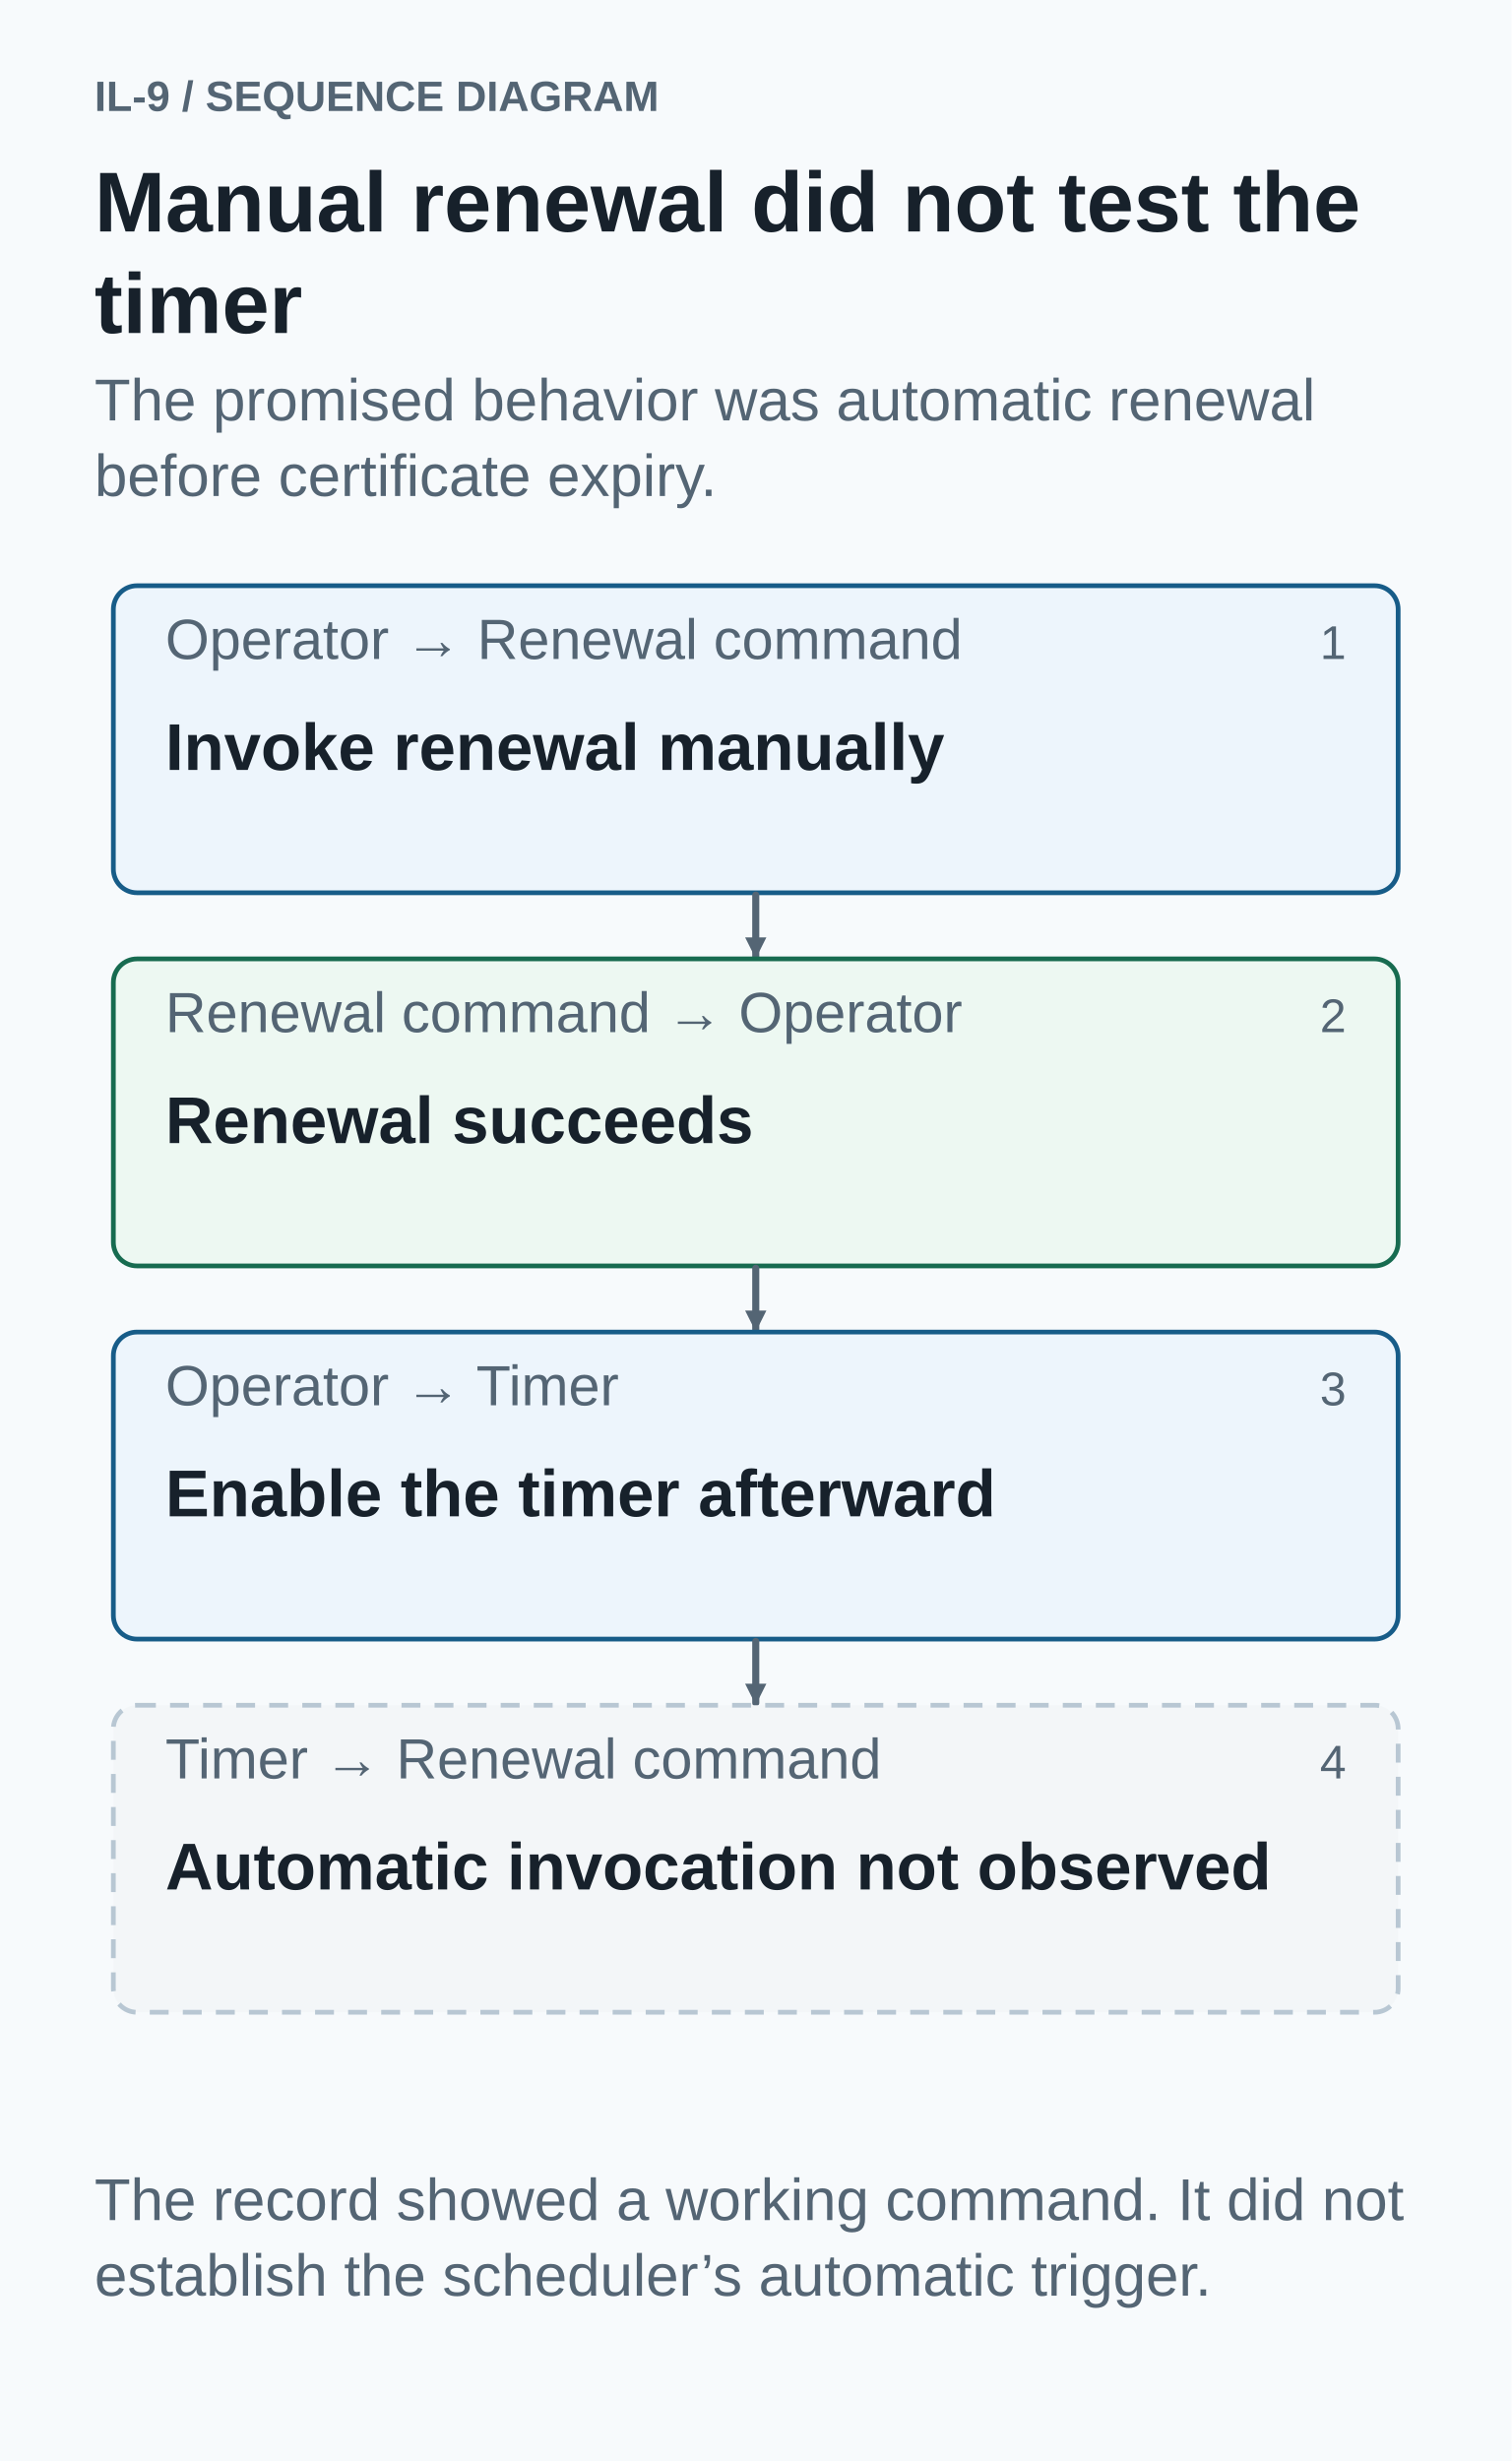
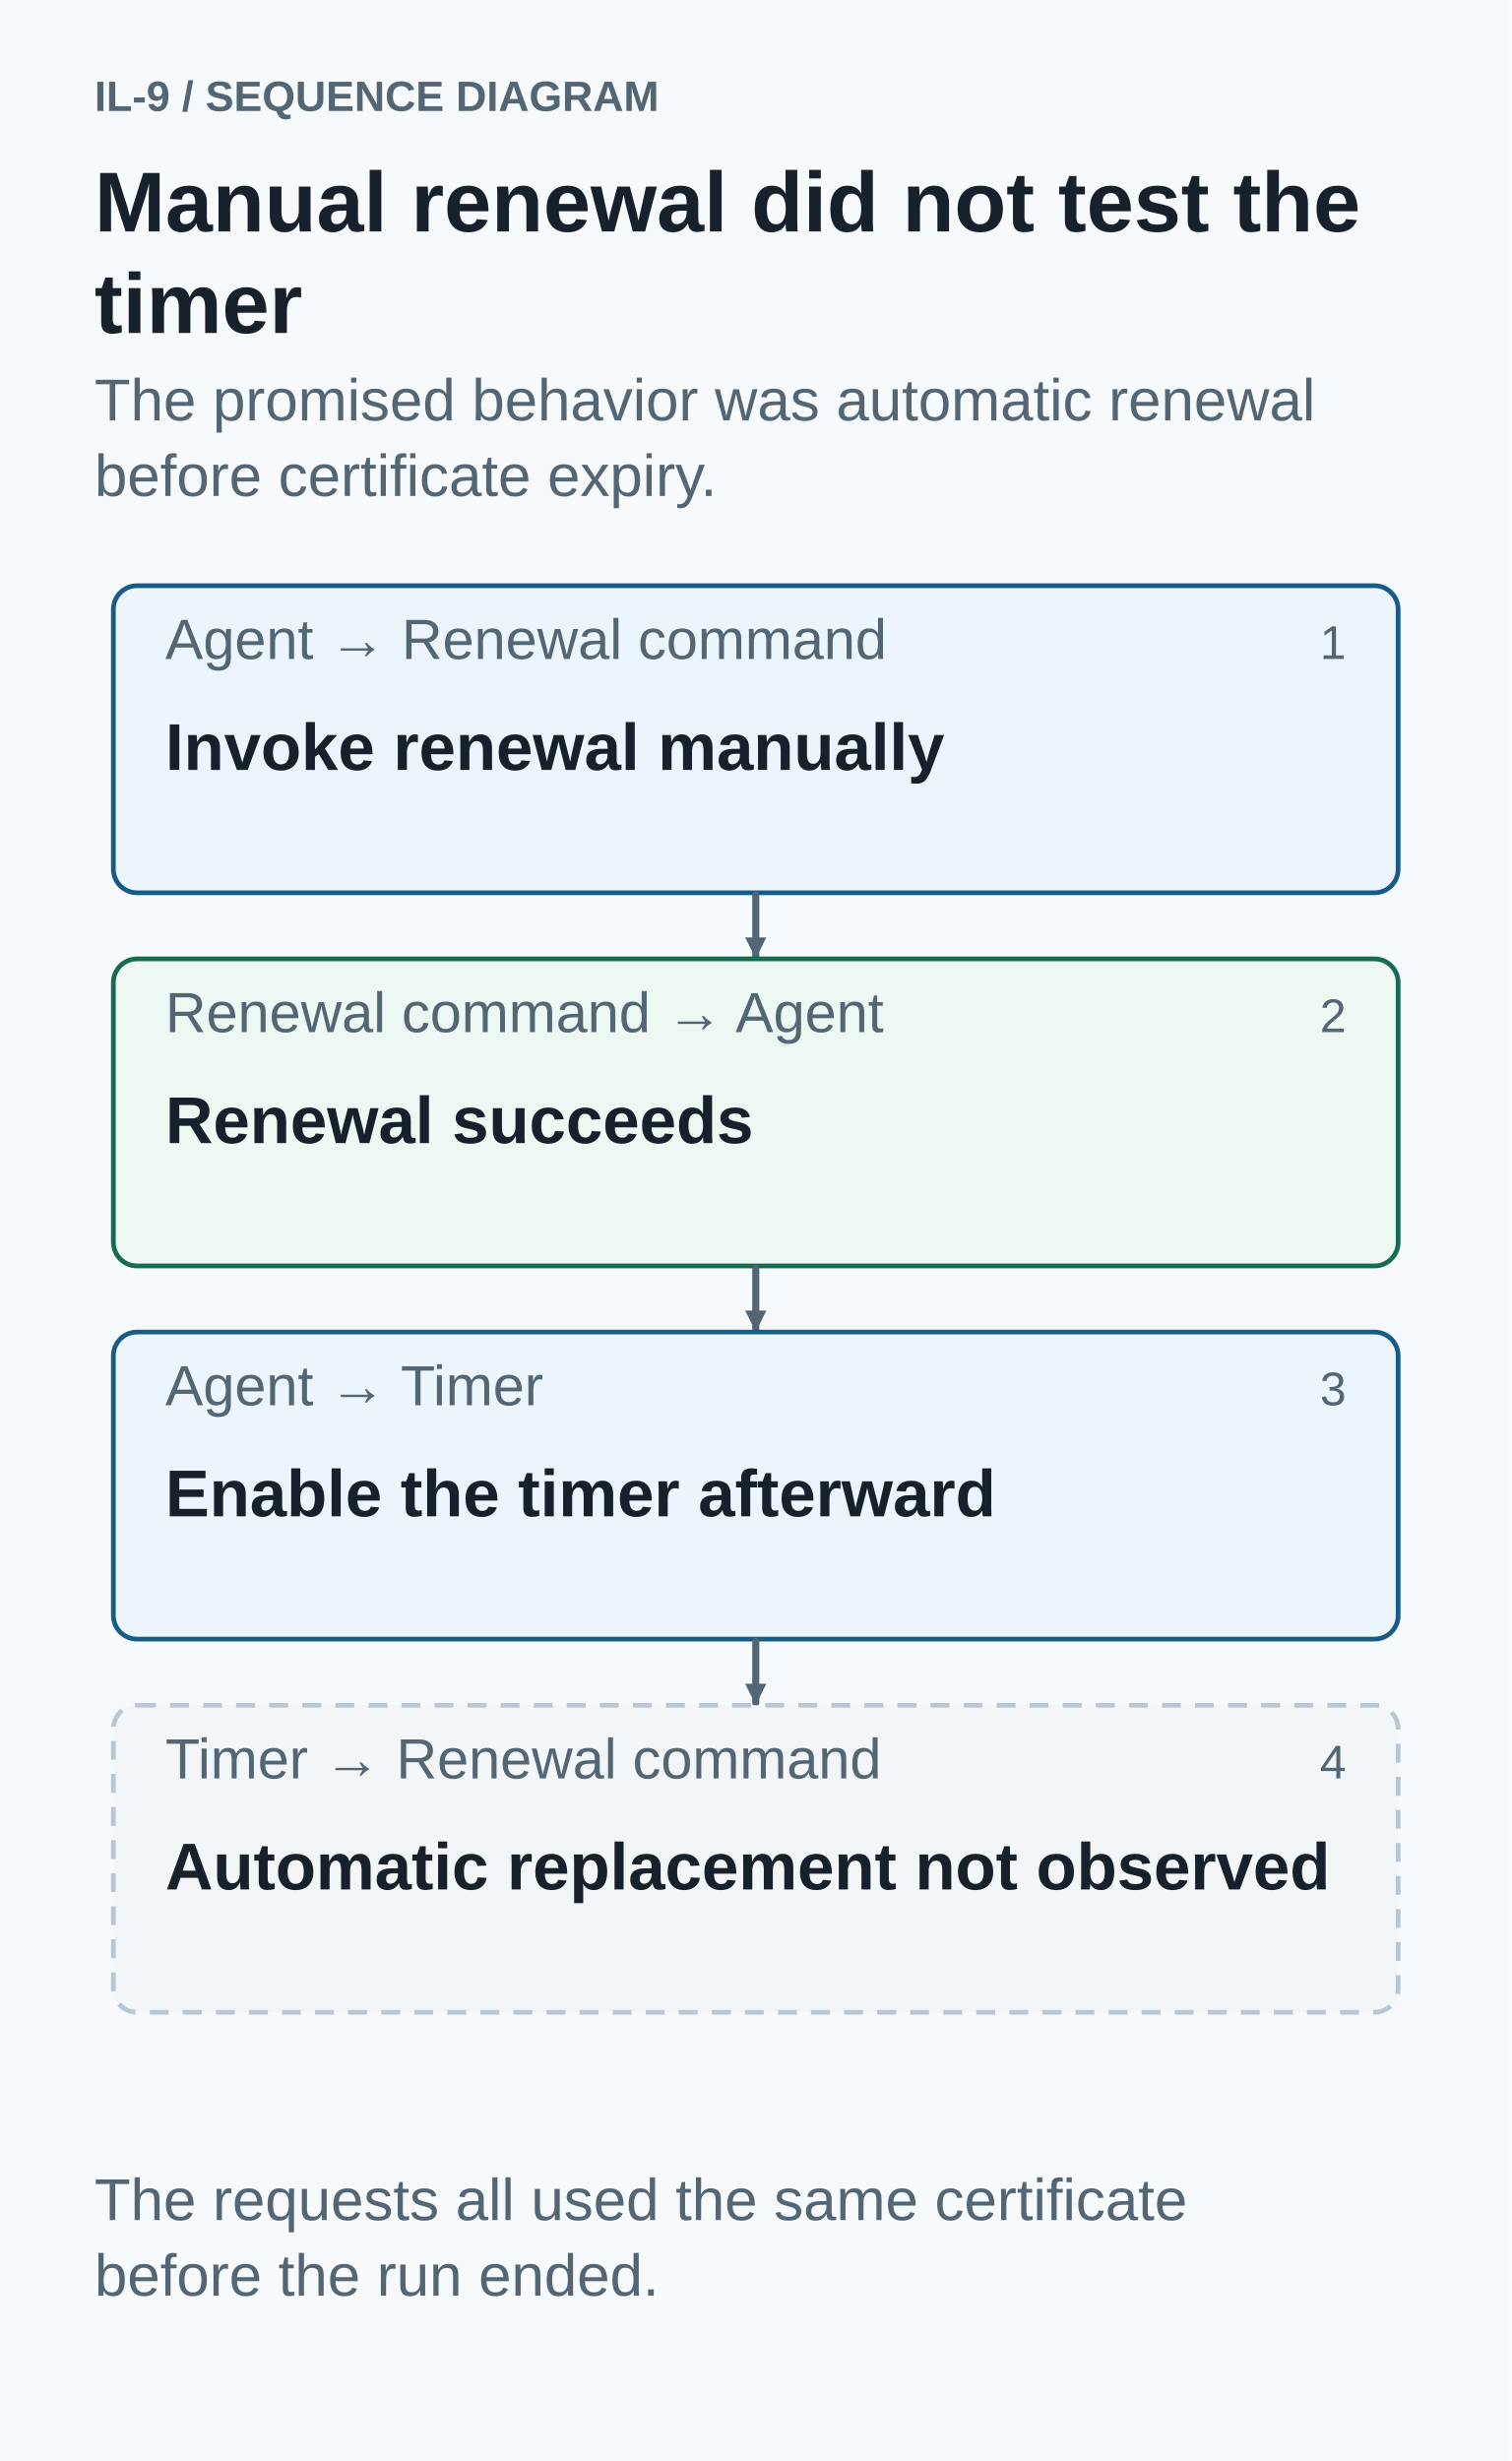
<svg xmlns="http://www.w3.org/2000/svg" width="640" height="1042" viewBox="0 0 640 1042" role="img" aria-labelledby="title desc">
  <style>text{font-family:Arial,Helvetica,sans-serif;fill:#17212b} .label{font-weight:700} .small{fill:#546574}</style>
  <defs>
    <marker id="blue" viewBox="0 0 10 10" refX="9" refY="5" markerWidth="9" markerHeight="9" orient="auto" markerUnits="userSpaceOnUse">
      <path d="M0 0 L10 5 L0 10Z" fill="#175c88" />
    </marker>
    <marker id="blue-start" viewBox="0 0 10 10" refX="1" refY="5" markerWidth="9" markerHeight="9" orient="auto" markerUnits="userSpaceOnUse">
      <path d="M10 0 L0 5 L10 10Z" fill="#175c88" />
    </marker>
    <marker id="green" viewBox="0 0 10 10" refX="9" refY="5" markerWidth="9" markerHeight="9" orient="auto" markerUnits="userSpaceOnUse">
      <path d="M0 0 L10 5 L0 10Z" fill="#176b50" />
    </marker>
    <marker id="green-start" viewBox="0 0 10 10" refX="1" refY="5" markerWidth="9" markerHeight="9" orient="auto" markerUnits="userSpaceOnUse">
      <path d="M10 0 L0 5 L10 10Z" fill="#176b50" />
    </marker>
    <marker id="red" viewBox="0 0 10 10" refX="9" refY="5" markerWidth="9" markerHeight="9" orient="auto" markerUnits="userSpaceOnUse">
      <path d="M0 0 L10 5 L0 10Z" fill="#a3342c" />
    </marker>
    <marker id="red-start" viewBox="0 0 10 10" refX="1" refY="5" markerWidth="9" markerHeight="9" orient="auto" markerUnits="userSpaceOnUse">
      <path d="M10 0 L0 5 L10 10Z" fill="#a3342c" />
    </marker>
    <marker id="amber" viewBox="0 0 10 10" refX="9" refY="5" markerWidth="9" markerHeight="9" orient="auto" markerUnits="userSpaceOnUse">
      <path d="M0 0 L10 5 L0 10Z" fill="#8d580d" />
    </marker>
    <marker id="amber-start" viewBox="0 0 10 10" refX="1" refY="5" markerWidth="9" markerHeight="9" orient="auto" markerUnits="userSpaceOnUse">
      <path d="M10 0 L0 5 L10 10Z" fill="#8d580d" />
    </marker>
    <marker id="ink" viewBox="0 0 10 10" refX="9" refY="5" markerWidth="9" markerHeight="9" orient="auto" markerUnits="userSpaceOnUse">
      <path d="M0 0 L10 5 L0 10Z" fill="#17212b" />
    </marker>
    <marker id="ink-start" viewBox="0 0 10 10" refX="1" refY="5" markerWidth="9" markerHeight="9" orient="auto" markerUnits="userSpaceOnUse">
      <path d="M10 0 L0 5 L10 10Z" fill="#17212b" />
    </marker>
    <marker id="muted" viewBox="0 0 10 10" refX="9" refY="5" markerWidth="9" markerHeight="9" orient="auto" markerUnits="userSpaceOnUse">
      <path d="M0 0 L10 5 L0 10Z" fill="#546574" />
    </marker>
    <marker id="muted-start" viewBox="0 0 10 10" refX="1" refY="5" markerWidth="9" markerHeight="9" orient="auto" markerUnits="userSpaceOnUse">
      <path d="M10 0 L0 5 L10 10Z" fill="#546574" />
    </marker>
    <marker id="line" viewBox="0 0 10 10" refX="9" refY="5" markerWidth="9" markerHeight="9" orient="auto" markerUnits="userSpaceOnUse">
      <path d="M0 0 L10 5 L0 10Z" fill="#b8c7d3" />
    </marker>
    <marker id="line-start" viewBox="0 0 10 10" refX="1" refY="5" markerWidth="9" markerHeight="9" orient="auto" markerUnits="userSpaceOnUse">
      <path d="M10 0 L0 5 L10 10Z" fill="#b8c7d3" />
    </marker>
  </defs>
  <rect width="640" height="1042" fill="#f7fafc" />
  <text x="40" y="47" font-size="18" fill="#546574" style="fill:#546574" text-anchor="start" font-weight="700">IL-9  /  SEQUENCE DIAGRAM</text>
  <text x="40" y="98" font-size="36" fill="#17212b" style="fill:#17212b" text-anchor="start" font-weight="700">Manual renewal did not test the</text>
  <text x="40" y="141" font-size="36" fill="#17212b" style="fill:#17212b" text-anchor="start" font-weight="700">timer</text>
  <text x="40" y="178" font-size="25" fill="#546574" style="fill:#546574" text-anchor="start">The promised behavior was automatic renewal</text>
  <text x="40" y="210" font-size="25" fill="#546574" style="fill:#546574" text-anchor="start">before certificate expiry.</text>
  <rect x="48" y="248" width="544" height="130" rx="10" fill="#edf5fc" stroke="#175c88" stroke-width="2" />
-   <text x="70" y="279" font-size="24" fill="#546574" style="fill:#546574" text-anchor="start">Operator → Renewal command</text>
+   <text x="70" y="279" font-size="24" fill="#546574" style="fill:#546574" text-anchor="start">Agent → Renewal command</text>
  <text x="70" y="326" font-size="28" fill="#17212b" style="fill:#17212b" text-anchor="start" font-weight="700">Invoke renewal manually</text>
  <text x="570" y="279" font-size="20" fill="#546574" style="fill:#546574" text-anchor="end">1</text>
  <path d="M320 379 L320 405" fill="none" stroke="#546574" stroke-width="3" stroke-linecap="round" stroke-linejoin="round" marker-end="url(#muted)" />
  <rect x="48" y="406" width="544" height="130" rx="10" fill="#edf8f2" stroke="#176b50" stroke-width="2" />
-   <text x="70" y="437" font-size="24" fill="#546574" style="fill:#546574" text-anchor="start">Renewal command → Operator</text>
+   <text x="70" y="437" font-size="24" fill="#546574" style="fill:#546574" text-anchor="start">Renewal command → Agent</text>
  <text x="70" y="484" font-size="28" fill="#17212b" style="fill:#17212b" text-anchor="start" font-weight="700">Renewal succeeds</text>
  <text x="570" y="437" font-size="20" fill="#546574" style="fill:#546574" text-anchor="end">2</text>
  <path d="M320 537 L320 563" fill="none" stroke="#546574" stroke-width="3" stroke-linecap="round" stroke-linejoin="round" marker-end="url(#muted)" />
  <rect x="48" y="564" width="544" height="130" rx="10" fill="#edf5fc" stroke="#175c88" stroke-width="2" />
-   <text x="70" y="595" font-size="24" fill="#546574" style="fill:#546574" text-anchor="start">Operator → Timer</text>
+   <text x="70" y="595" font-size="24" fill="#546574" style="fill:#546574" text-anchor="start">Agent → Timer</text>
  <text x="70" y="642" font-size="28" fill="#17212b" style="fill:#17212b" text-anchor="start" font-weight="700">Enable the timer afterward</text>
  <text x="570" y="595" font-size="20" fill="#546574" style="fill:#546574" text-anchor="end">3</text>
  <path d="M320 695 L320 721" fill="none" stroke="#546574" stroke-width="3" stroke-linecap="round" stroke-linejoin="round" marker-end="url(#muted)" />
  <rect x="48" y="722" width="544" height="130" rx="10" fill="#f3f6f8" stroke="#b8c7d3" stroke-width="2" stroke-dasharray="8 6" />
  <text x="70" y="753" font-size="24" fill="#546574" style="fill:#546574" text-anchor="start">Timer → Renewal command</text>
-   <text x="70" y="800" font-size="28" fill="#17212b" style="fill:#17212b" text-anchor="start" font-weight="700">Automatic invocation not observed</text>
+   <text x="70" y="800" font-size="28" fill="#17212b" style="fill:#17212b" text-anchor="start" font-weight="700">Automatic replacement not observed</text>
  <text x="570" y="753" font-size="20" fill="#546574" style="fill:#546574" text-anchor="end">4</text>
-   <text x="40" y="940" font-size="25" fill="#546574" style="fill:#546574" text-anchor="start">The record showed a working command. It did not</text>
-   <text x="40" y="972" font-size="25" fill="#546574" style="fill:#546574" text-anchor="start">establish the scheduler’s automatic trigger.</text>
+   <text x="40" y="940.0" font-size="25" fill="#546574" style="fill:#546574" text-anchor="start">The requests all used the same certificate</text>
+   <text x="40" y="972.0" font-size="25" fill="#546574" style="fill:#546574" text-anchor="start">before the run ended.</text>
</svg>
